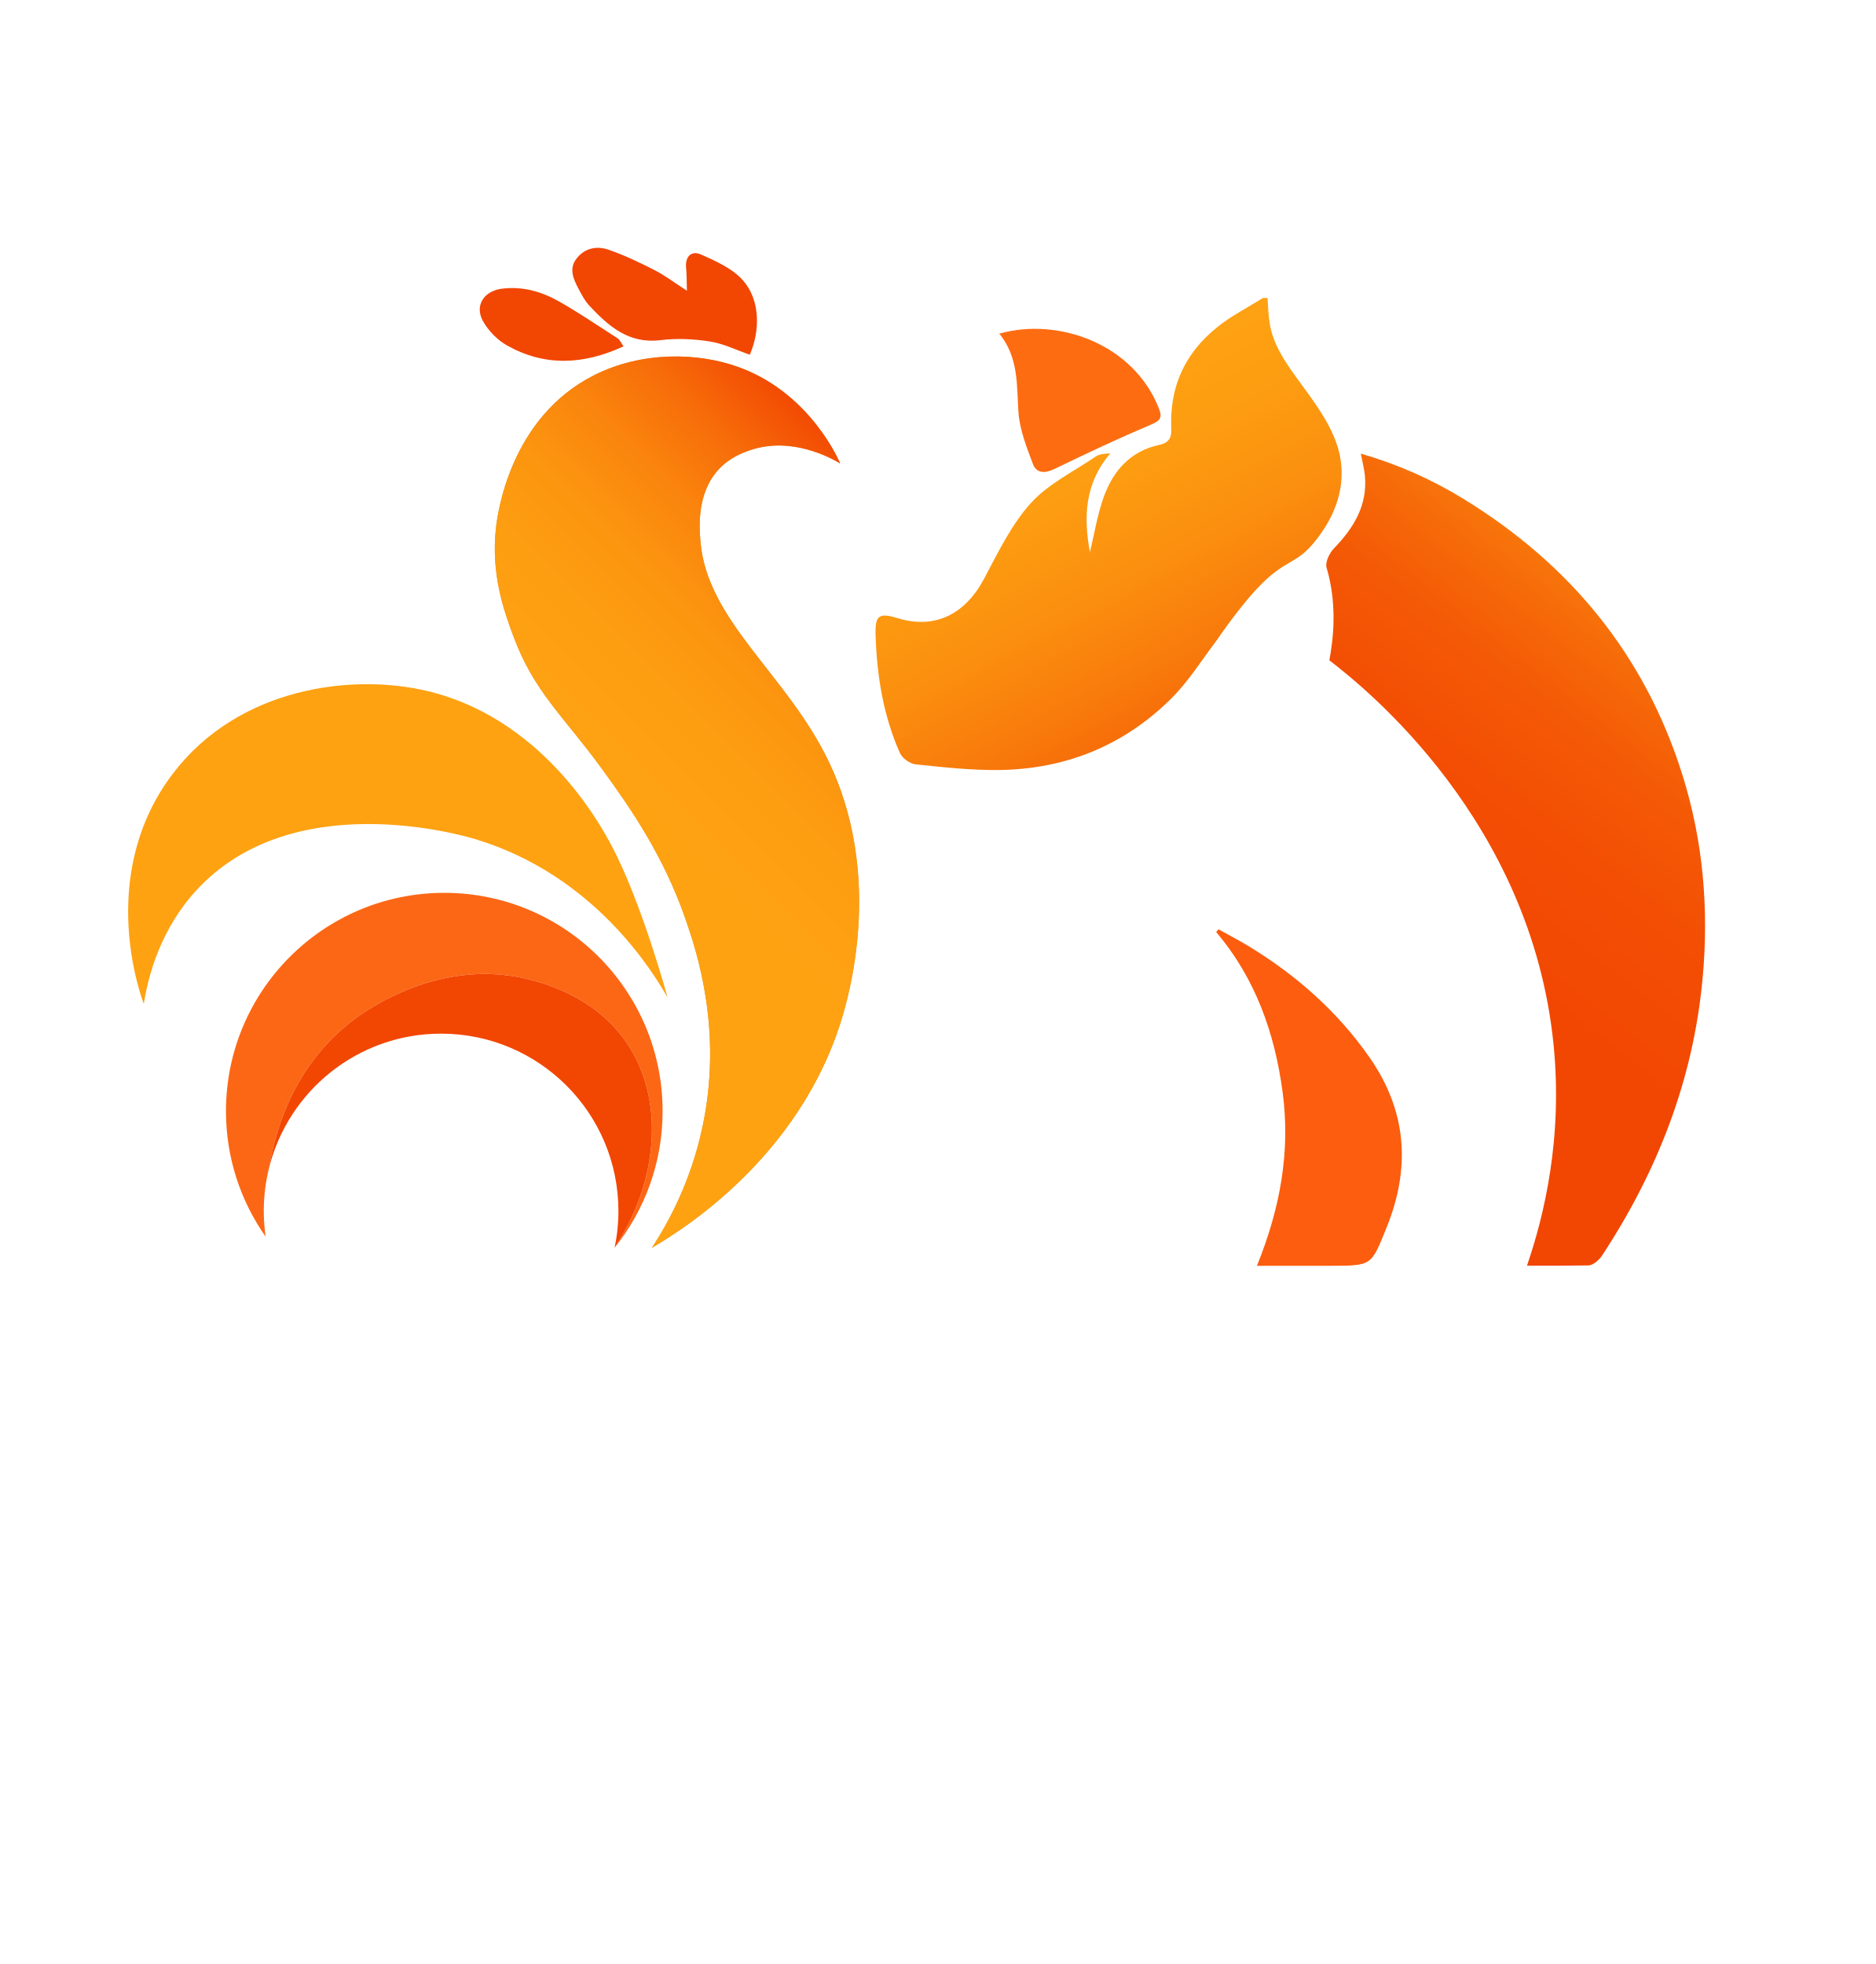
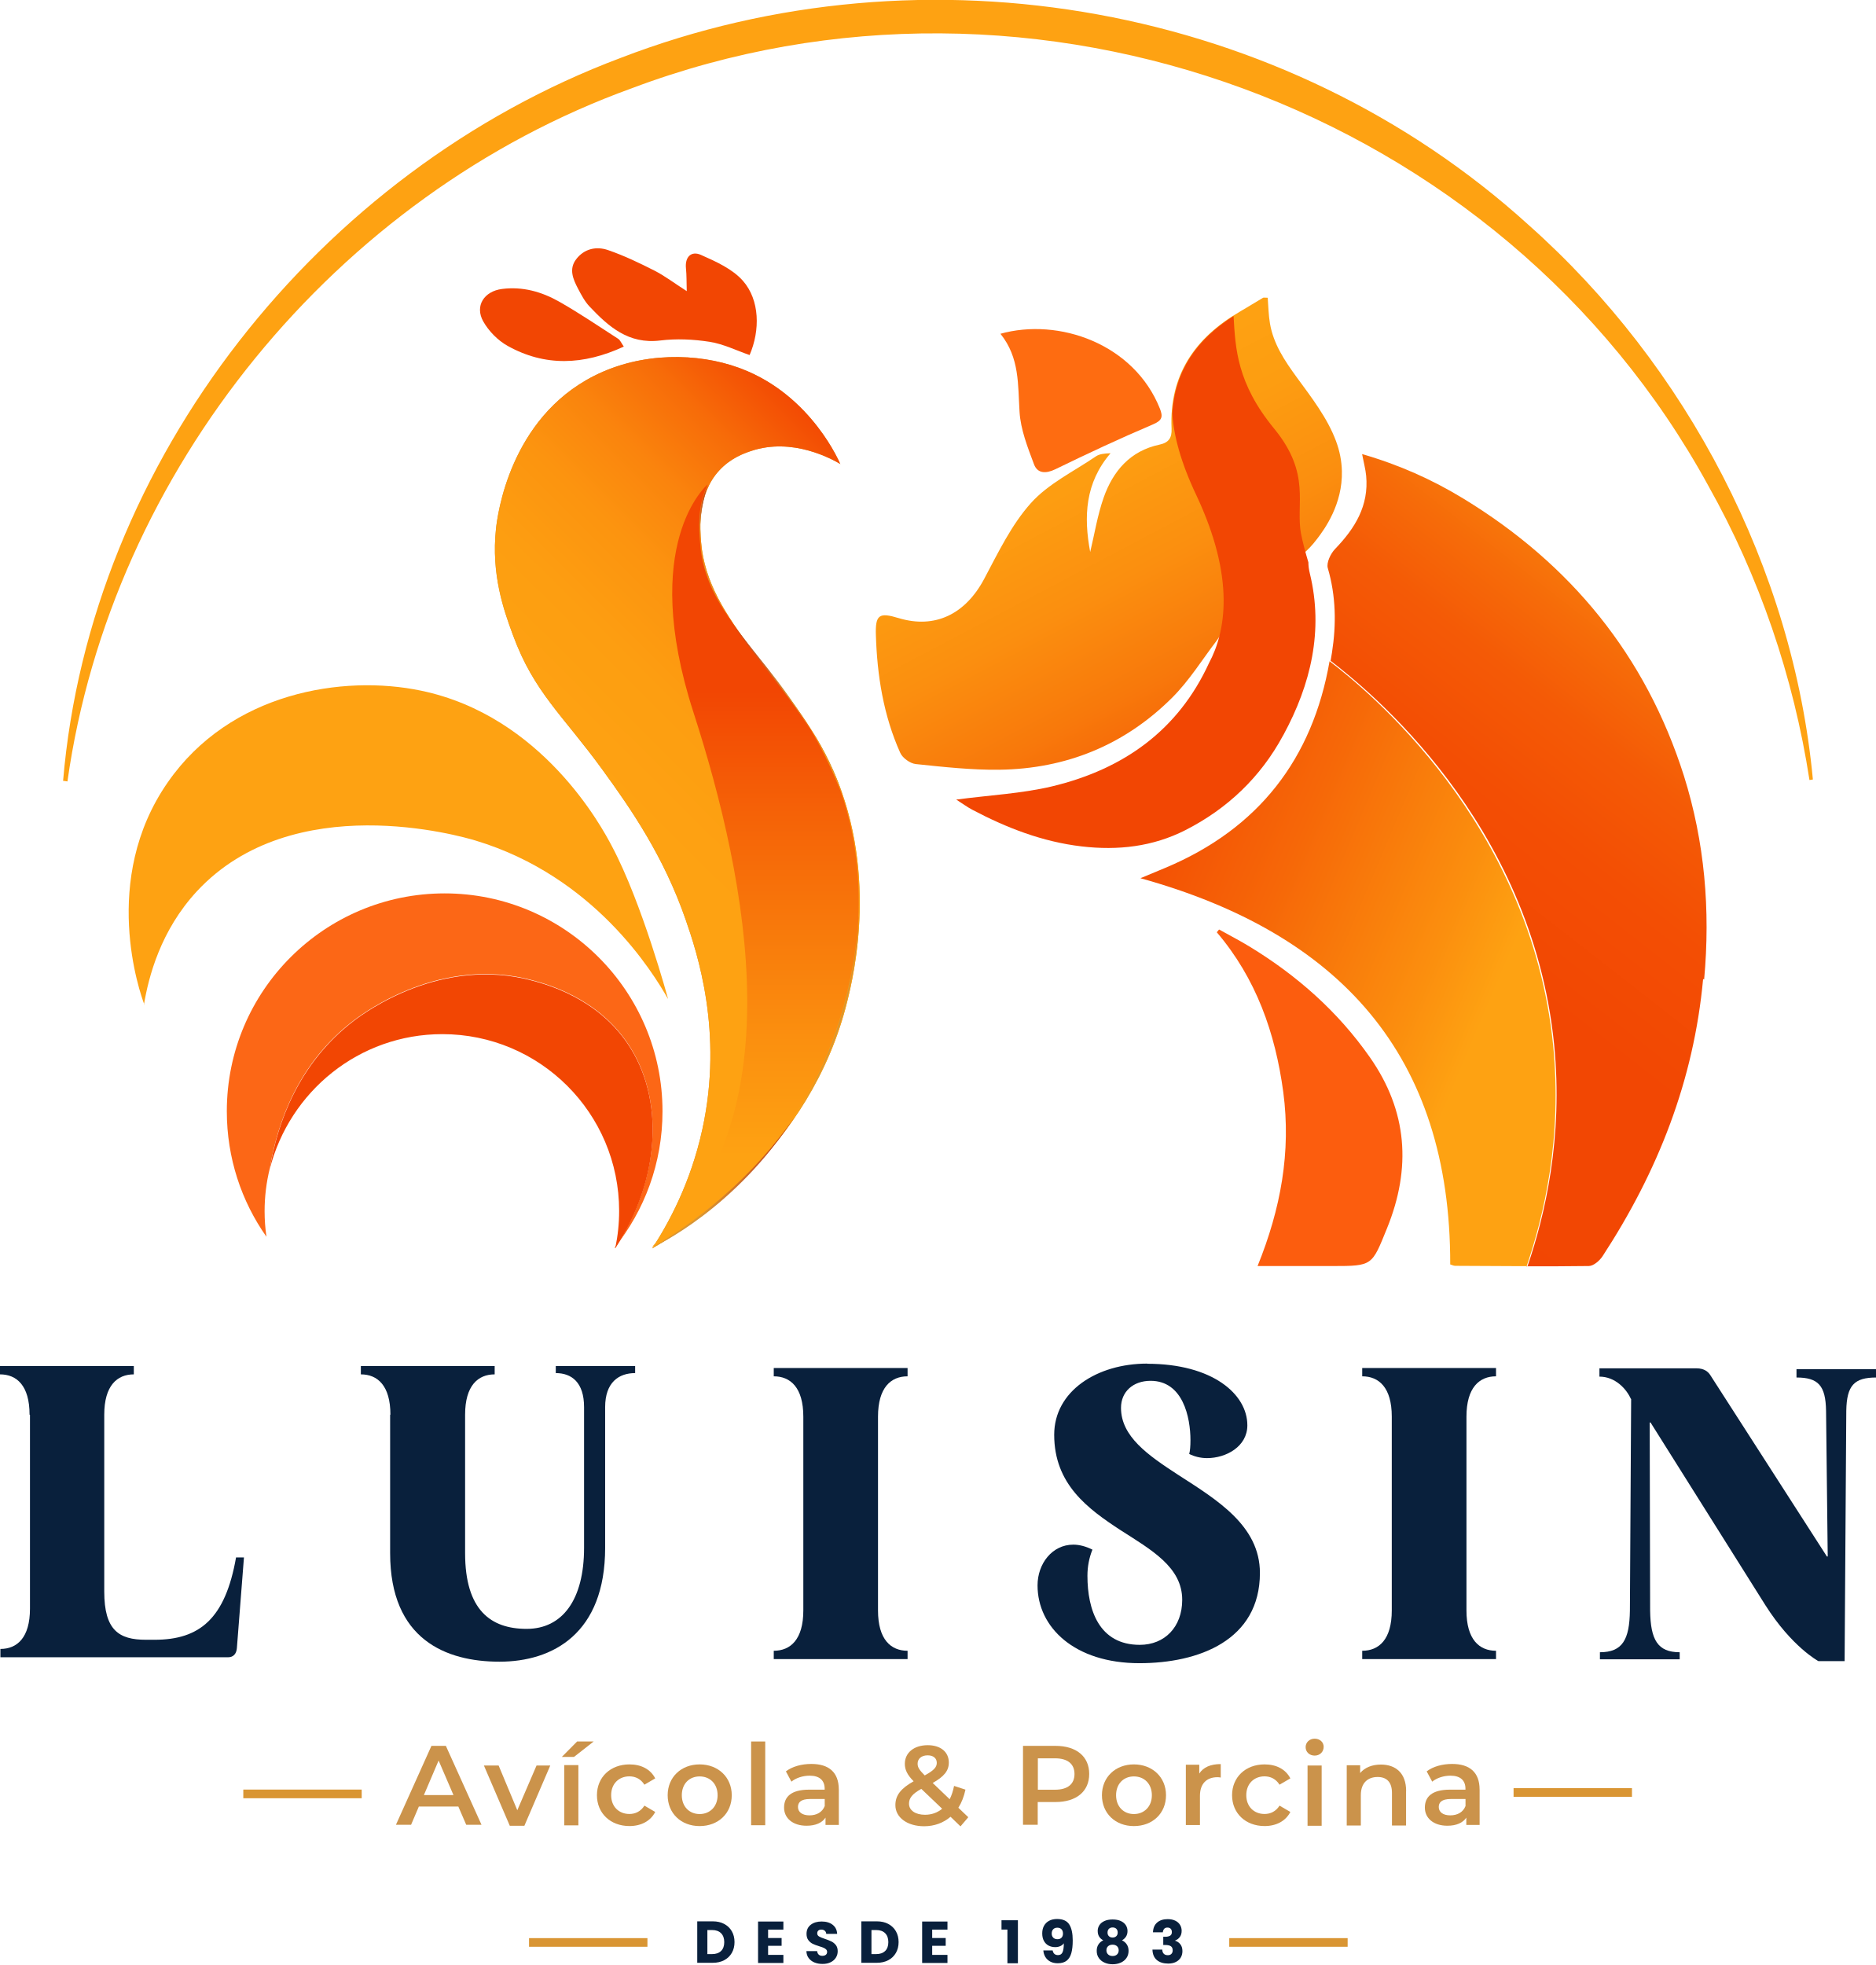
- <svg xmlns="http://www.w3.org/2000/svg" id="Capa_1" data-name="Capa 1" width="1326.29" height="1388.53" viewBox="0 0 1326.29 1388.53">
+ <svg xmlns="http://www.w3.org/2000/svg" xmlns:xlink="http://www.w3.org/1999/xlink" id="l" data-name="Capa 1" viewBox="0 0 1326 1389">
  <defs>
-     <style>
-       .cls-1 { fill: url(#Degradado_sin_nombre_28); }
-       .cls-2 { fill: url(#Degradado_sin_nombre_53); }
-       .cls-3 { fill: url(#Degradado_sin_nombre_45); }
-       .cls-4 { fill: url(#Degradado_sin_nombre_28-3); }
-       .cls-5 { fill: #f24603; }
-       .cls-6 { fill: url(#Degradado_sin_nombre_33); }
-       .cls-7 { fill: url(#Degradado_sin_nombre_28-2); }
-       .cls-8 { fill: url(#Degradado_sin_nombre_48); }
-       .cls-9 { fill: url(#Degradado_sin_nombre_26-2); }
-       .cls-10 { fill: url(#Degradado_sin_nombre_26-3); }
-       .cls-11 { fill: #fea212; }
-       .cls-12 { fill: #fc6716; }
-       .cls-13 { fill: #cb934b; }
-       .cls-14 { fill: #fc5d0e; }
-       .cls-15 { fill: #09203c; }
-       .cls-16 { fill: url(#Degradado_sin_nombre_40); }
-       .cls-17 { fill: url(#Degradado_sin_nombre_26); }
-       .cls-18 { fill: #d99533; }
-       .cls-19 { fill: #fe6c11; }
-     </style>
-     <linearGradient id="Degradado_sin_nombre_53" x1="1213.56" y1="390.89" x2="842.48" y2="867.22" gradientUnits="userSpaceOnUse">
-       <stop offset="0" stop-color="#fea212" />
-       <stop offset=".01" stop-color="#fd9b11" />
-       <stop offset=".08" stop-color="#f9810c" />
-       <stop offset=".17" stop-color="#f66b09" />
-       <stop offset=".26" stop-color="#f45a06" />
-       <stop offset=".38" stop-color="#f34e04" />
-       <stop offset=".54" stop-color="#f24703" />
-       <stop offset="1" stop-color="#f24603" />
+     <style>.cls-1 {fill:url(#a)}.cls-2 {fill:url(#c)}.cls-3 {fill:url(#e)}.cls-4 {fill:url(#h)}.cls-5 {fill:#f24603}.cls-6 {fill:url(#g)}.cls-7 {fill:url(#i)}.cls-8 {fill:url(#d)}.cls-9 {fill:url(#k)}.cls-10 {fill:url(#j)}.cls-11 {fill:#fea212}.cls-12 {fill:#fc6716}.cls-13 {fill:#cb934b}.cls-14 {fill:#fc5d0e}.cls-15 {fill:#09203c}.cls-16 {fill:url(#f)}.cls-17 {fill:url(#b)}.cls-18 {fill:#d99533}.cls-19 {fill:#fe6c11}</style>
+     <linearGradient id="c" x1="1214" x2="842" y1="391" y2="867" gradientUnits="userSpaceOnUse">
+       <stop stop-color="#fea212" offset="0" />
+       <stop stop-color="#fd9b11" offset=".01" />
+       <stop stop-color="#f9810c" offset=".08" />
+       <stop stop-color="#f66b09" offset=".17" />
+       <stop stop-color="#f45a06" offset=".26" />
+       <stop stop-color="#f34e04" offset=".38" />
+       <stop stop-color="#f24703" offset=".54" />
+       <stop stop-color="#f24603" offset="1" />
    </linearGradient>
-     <linearGradient id="Degradado_sin_nombre_45" x1="722.78" y1="289.31" x2="876.56" y2="580.79" gradientUnits="userSpaceOnUse">
-       <stop offset=".01" stop-color="#fea212" />
-       <stop offset=".2" stop-color="#fd9d11" />
-       <stop offset=".42" stop-color="#fb8f0f" />
-       <stop offset=".64" stop-color="#f8790b" />
-       <stop offset=".87" stop-color="#f45a06" />
-       <stop offset="1" stop-color="#f24603" />
+     <linearGradient id="e" x1="723" x2="877" y1="289" y2="581" gradientUnits="userSpaceOnUse">
+       <stop stop-color="#fea212" offset=".01" />
+       <stop stop-color="#fd9d11" offset=".2" />
+       <stop stop-color="#fb8f0f" offset=".42" />
+       <stop stop-color="#f8790b" offset=".64" />
+       <stop stop-color="#f45a06" offset=".87" />
+       <stop stop-color="#f24603" offset="1" />
    </linearGradient>
-     <linearGradient id="Degradado_sin_nombre_40" x1="443.02" y1="574.61" x2="652.4" y2="365.22" gradientUnits="userSpaceOnUse">
-       <stop offset=".01" stop-color="#fea212" />
-       <stop offset=".26" stop-color="#fd9e11" />
-       <stop offset=".46" stop-color="#fc940f" />
-       <stop offset=".63" stop-color="#fa840d" />
-       <stop offset=".8" stop-color="#f76c09" />
-       <stop offset=".96" stop-color="#f34e04" />
-       <stop offset="1" stop-color="#f24603" />
+     <linearGradient id="f" x1="443" x2="652" y1="575" y2="365" gradientUnits="userSpaceOnUse">
+       <stop stop-color="#fea212" offset=".01" />
+       <stop stop-color="#fd9e11" offset=".26" />
+       <stop stop-color="#fc940f" offset=".46" />
+       <stop stop-color="#fa840d" offset=".63" />
+       <stop stop-color="#f76c09" offset=".8" />
+       <stop stop-color="#f34e04" offset=".96" />
+       <stop stop-color="#f24603" offset="1" />
    </linearGradient>
-     <linearGradient id="Degradado_sin_nombre_28" x1="504.06" y1="411.39" x2="514.11" y2="401.34" gradientUnits="userSpaceOnUse">
-       <stop offset=".01" stop-color="#d99533" />
-       <stop offset=".48" stop-color="#d89332" />
-       <stop offset=".65" stop-color="#d68c31" />
-       <stop offset=".77" stop-color="#d2802e" />
-       <stop offset=".86" stop-color="#cc6f2a" />
-       <stop offset=".94" stop-color="#c55925" />
-       <stop offset="1" stop-color="#bf4621" />
+     <linearGradient id="a" x1="504" x2="514" y1="411" y2="401" gradientUnits="userSpaceOnUse">
+       <stop stop-color="#d99533" offset=".01" />
+       <stop stop-color="#d89332" offset=".48" />
+       <stop stop-color="#d68c31" offset=".65" />
+       <stop stop-color="#d2802e" offset=".77" />
+       <stop stop-color="#cc6f2a" offset=".86" />
+       <stop stop-color="#c55925" offset=".94" />
+       <stop stop-color="#bf4621" offset="1" />
    </linearGradient>
-     <linearGradient id="Degradado_sin_nombre_33" x1="534.2" y1="882.1" x2="534.2" y2="342.72" gradientUnits="userSpaceOnUse">
-       <stop offset=".12" stop-color="#fea212" />
-       <stop offset=".27" stop-color="#fb900f" />
-       <stop offset=".57" stop-color="#f56207" />
-       <stop offset=".73" stop-color="#f24603" />
+     <linearGradient id="i" x1="583" x2="590" y1="539" y2="533" xlink:href="#a" />
+     <linearGradient id="h" x1="577" x2="632" y1="727" y2="671" xlink:href="#a" />
+     <linearGradient id="g" x1="534" x2="534" y1="882" y2="343" gradientUnits="userSpaceOnUse">
+       <stop stop-color="#fea212" offset=".12" />
+       <stop stop-color="#fb900f" offset=".27" />
+       <stop stop-color="#f56207" offset=".57" />
+       <stop stop-color="#f24603" offset=".73" />
    </linearGradient>
-     <linearGradient id="Degradado_sin_nombre_26" x1="497.68" y1="376.82" x2="497.68" y2="345.66" gradientUnits="userSpaceOnUse">
-       <stop offset=".13" stop-color="#d99533" />
-       <stop offset=".21" stop-color="#d58b30" />
-       <stop offset=".55" stop-color="#c96528" />
-       <stop offset=".83" stop-color="#c14e22" />
-       <stop offset="1" stop-color="#bf4621" />
+     <linearGradient id="b" x1="498" x2="498" y1="377" y2="346" gradientUnits="userSpaceOnUse">
+       <stop stop-color="#d99533" offset=".13" />
+       <stop stop-color="#d58b30" offset=".21" />
+       <stop stop-color="#c96528" offset=".55" />
+       <stop stop-color="#c14e22" offset=".83" />
+       <stop stop-color="#bf4621" offset="1" />
    </linearGradient>
-     <linearGradient id="Degradado_sin_nombre_48" x1="1052.63" y1="710.24" x2="756.39" y2="583.79" gradientUnits="userSpaceOnUse">
-       <stop offset="0" stop-color="#fea212" />
-       <stop offset=".16" stop-color="#fb8e0e" />
-       <stop offset=".53" stop-color="#f66708" />
-       <stop offset=".82" stop-color="#f34f04" />
-       <stop offset="1" stop-color="#f24603" />
+     <linearGradient id="k" x1="511" x2="511" y1="868" y2="796" xlink:href="#b" />
+     <linearGradient id="j" x1="545" x2="545" y1="504" y2="443" xlink:href="#b" />
+     <linearGradient id="d" x1="1053" x2="756" y1="710" y2="584" gradientUnits="userSpaceOnUse">
+       <stop stop-color="#fea212" offset="0" />
+       <stop stop-color="#fb8e0e" offset=".16" />
+       <stop stop-color="#f66708" offset=".53" />
+       <stop stop-color="#f34f04" offset=".82" />
+       <stop stop-color="#f24603" offset="1" />
    </linearGradient>
  </defs>
-   <g>
-     <path class="cls-2" d="m1203.73,691.74c-6.61,71.72-31.89,136.33-71.13,196-2.08,3.16-6.37,6.86-9.65,6.91-14.48.2-28.93.22-43.4.2,12.25-35.66,25.45-90.7,18.76-156.79-15.97-157.59-132.29-251.16-158.45-271.2.34-1.94.69-3.87.98-5.83,3.11-20.04,2.84-39.9-2.96-59.72-1.1-3.75,1.96-10.24,5.12-13.5,14.08-14.57,24-30.59,21.95-51.78-.44-4.56-1.67-9.04-2.87-15.33,26.06,7.54,49.48,17.95,71.52,31.35,75.86,46.2,129.16,110.66,155.86,195.78,14.7,46.78,18.79,94.82,14.28,143.9Z" />
-     <path class="cls-3" d="m859.78,453.34c-9.83,12.76-19.2,28.07-31.56,40.36-33.48,33.32-74.77,50.13-121.97,50.69-19.65.23-39.37-1.96-58.96-4.01-4-.42-9.39-4.3-11.03-7.97-11.75-26.34-16.27-54.41-17.22-83.01-.49-14.73,2.31-16.39,16.09-12.23,25.72,7.76,47.16-2.74,60.53-27.85,9.84-18.48,19.16-38.07,32.92-53.39,12.34-13.75,30.34-22.45,46.02-33.12,2.52-1.72,5.95-2.1,10.4-2.24-18.04,20.94-19.07,44.81-14.42,69.85,3.08-12.79,5.14-25.93,9.47-38.29,6.63-18.93,18.84-33.17,39.59-37.61,6.52-1.4,8.75-4.83,8.46-11.26-1.71-37.92,16.57-64.27,48.32-82.72,5.48-3.19,10.86-6.56,16.33-9.77.49-.29,1.3-.04,3.37-.04.48,5.91.54,12.08,1.57,18.09,2.48,14.59,10.37,26.39,18.96,38.21,10.35,14.25,21.69,28.75,27.72,44.95,2.64,7.09,3.98,14.13,4.16,21.07.62,23.56-12.31,41.16-17.4,47.86-14.93,19.68-21.72,12.74-43.37,36.27-13.75,14.94-27.97,36.17-27.98,36.16h0Z" />
-     <path class="cls-14" d="m888.63,894.92c16.42-40.47,23.82-80.71,18.18-122.81-5.61-41.83-19.2-80.37-46.98-113.15.53-.66,1.07-1.32,1.6-1.97,7.21,4.02,14.55,7.81,21.59,12.1,33.52,20.43,62.43,45.92,85.04,78.22,26.63,38.04,29.47,78.24,12.09,120.95-10.69,26.29-9.97,26.6-38.46,26.64-17.3.03-34.61,0-53.06,0Z" />
-     <path class="cls-19" d="m706.55,235.87c41.58-11.69,94.79,7.12,112.8,52.91,2.22,5.65,1.64,8.33-4.94,11.12-23.3,9.89-46.25,20.65-69.03,31.7-6.82,3.31-12.66,2.98-15.12-3.56-4.5-11.98-9.44-24.46-10.25-36.99-1.23-19.07.18-38.2-13.46-55.17Z" />
-     <path class="cls-5" d="m530.11,250.79c-9.38-3.24-18.58-7.85-28.27-9.38-11.46-1.8-23.51-2.34-35-.93-22.35,2.75-36.47-9.81-49.97-24.14-3.37-3.58-5.79-8.2-8.1-12.62-3.46-6.62-6.59-13.75-1.31-20.72,5.74-7.58,14.36-9.35,22.65-6.49,11.26,3.88,22.14,9.08,32.77,14.52,7.35,3.76,14.01,8.87,22.75,14.52-.2-6.6-.06-11.32-.55-15.98-.87-8.24,3.76-12.64,10.49-9.66,10.67,4.73,22.44,9.99,29.83,18.45,11.93,13.65,12.25,34.92,4.7,52.44Z" />
-     <path class="cls-5" d="m440.83,244.87c-28.63,13.21-55.78,14.21-82.2-.54-6.88-3.84-13.33-10.42-17.17-17.31-6.13-11.01.7-21.29,13.29-22.9,14.62-1.88,28.12,1.99,40.5,9.02,14.22,8.07,27.8,17.29,41.56,26.17,1.45.94,2.19,2.97,4.02,5.56Z" />
-     <path class="cls-12" d="m434.52,882.15c31.72-48.4,35.25-105.89,8.38-145.1-21.85-31.89-56.73-41.3-67.02-44.09-64.35-17.37-118.16,22.19-126.1,28.22-39.36,29.93-54.28,72.31-59.67,104.96-.02.02-.02.07-.02.12-2.35,9.58-3.6,19.57-3.6,29.88,0,6.05.42,12,1.27,17.83,0,.12.02.22.02.29-17.66-25.11-28.02-55.67-28.02-88.69,0-85.24,69.12-154.34,154.36-154.34s154.34,69.1,154.34,154.34c0,36.55-12.71,70.13-33.95,96.58Z" />
-     <path class="cls-5" d="m434.52,882.15c1.76-8.4,2.69-17.1,2.69-26.01,0-69.24-56.12-125.36-125.36-125.36-58.91,0-108.31,40.61-121.74,95.36,5.39-32.65,20.31-75.03,59.67-104.96,7.94-6.03,61.75-45.58,126.1-28.22,10.29,2.79,45.17,12.2,67.02,44.09,26.87,39.21,23.34,96.7-8.38,145.1Z" />
-     <path class="cls-11" d="m101.65,709.71c-2.94-7.86-31.45-88.05,16.64-157.37,44.17-63.67,123.9-76.29,179.11-64.84,85.67,17.76,127.67,96.62,134.91,110.22,21.39,40.17,39.68,107.58,39.68,107.58h0c-10.76-18.98-52.19-86.67-135.79-111.99-10.71-3.24-129.39-37.27-197,35.74-25.75,27.81-34.32,60.58-37.55,80.65Z" />
-     <path class="cls-18" d="m593.98,327.61s-19.86-48.37-69.95-67.37c-.46-.18-1.12-.42-1.95-.72-28.71-10.38-68.16-11.34-102.1,5.78-59.76,30.15-68.35,98.8-69.37,108.17-3.51,32.36,5.48,57.7,11.96,75.33,14.93,40.61,35.26,56.61,63.28,95.15,20.23,27.81,43.27,61.15,58.79,105.81,8.05,23.16,26.76,79.3,11.76,148.14-8.31,38.13-24.04,66.74-35.49,84.26,23.7-13.85,111.67-69.05,137.77-174.79,4.07-16.49,23.28-94.29-12.93-169.3-29.66-61.43-85.87-99.01-90.53-155.19-.79-9.48-2.81-33.88,12.68-50.82,8.01-8.77,17.61-12.15,22.41-13.78,29.38-9.97,57.24,5.54,63.67,9.34Z" />
-     <path class="cls-16" d="m593.98,327.61s-19.86-48.37-69.95-67.37c-.46-.18-1.12-.42-1.95-.72-28.71-10.38-68.16-11.34-102.1,5.78-59.76,30.15-68.35,98.8-69.37,108.17-3.51,32.36,5.48,57.7,11.96,75.33,14.93,40.61,35.26,56.61,63.28,95.15,20.23,27.81,43.27,61.15,58.79,105.81,8.05,23.16,26.76,79.3,11.76,148.14-8.31,38.13-24.04,66.74-35.49,84.26,23.7-13.85,111.67-69.05,137.77-174.79,4.07-16.49,23.28-94.29-12.93-169.3-29.66-61.43-85.87-99.01-90.53-155.19-.79-9.48-2.81-33.88,12.68-50.82,8.01-8.7,17.61-12.15,22.41-13.78,29.38-9.97,57.24,5.54,63.67,9.34Z" />
-   </g>
+   <path class="cls-2" d="m1204 692c-6.61 71.7-31.9 136-71.1 196-2.08 3.16-6.37 6.86-9.65 6.91-14.5 0.2-28.9 0.22-43.4 0.2 12.2-35.7 25.4-90.7 18.8-157-16-158-132-251-158-271 0.34-1.94 0.69-3.87 0.98-5.83 3.11-20 2.84-39.9-2.96-59.7-1.1-3.75 1.96-10.2 5.12-13.5 14.1-14.6 24-30.6 22-51.8-0.44-4.56-1.67-9.04-2.87-15.3 26.1 7.54 49.5 18 71.5 31.4 75.9 46.2 129 111 156 196 14.7 46.8 18.8 94.8 14.3 144z" />
+   <path class="cls-3" d="m860 453c-9.83 12.8-19.2 28.1-31.6 40.4-33.5 33.3-74.8 50.1-122 50.7-19.6 0.23-39.4-1.96-59-4.01-4-0.42-9.39-4.3-11-7.97-11.8-26.3-16.3-54.4-17.2-83-0.49-14.7 2.31-16.4 16.1-12.2 25.7 7.76 47.2-2.74 60.5-27.8 9.84-18.5 19.2-38.1 32.9-53.4 12.3-13.8 30.3-22.4 46-33.1 2.52-1.72 5.95-2.1 10.4-2.24-18 20.9-19.1 44.8-14.4 69.8 3.08-12.8 5.14-25.9 9.47-38.3 6.63-18.9 18.8-33.2 39.6-37.6 6.52-1.4 8.75-4.83 8.46-11.3-1.71-37.9 16.6-64.3 48.3-82.7 5.48-3.19 10.9-6.56 16.3-9.77 0.49-0.29 1.3-0.04 3.37-0.04 0.48 5.91 0.54 12.1 1.57 18.1 2.48 14.6 10.4 26.4 19 38.2 10.4 14.2 21.7 28.8 27.7 45 2.64 7.09 3.98 14.1 4.16 21.1 0.62 23.6-12.3 41.2-17.4 47.9-14.9 19.7-21.7 12.7-43.4 36.3-13.8 14.9-28 36.2-28 36.2z" />
+   <path class="cls-14" d="m889 895c16.4-40.5 23.8-80.7 18.2-123-5.61-41.8-19.2-80.4-47-113 0.53-0.66 1.07-1.32 1.6-1.97 7.21 4.02 14.6 7.81 21.6 12.1 33.5 20.4 62.4 45.9 85 78.2 26.6 38 29.5 78.2 12.1 121-10.7 26.3-9.97 26.6-38.5 26.6-17.3 0.03-34.6 0-53.1 0z" />
+   <path class="cls-19" d="m707 236c41.6-11.7 94.8 7.12 113 52.9 2.22 5.65 1.64 8.33-4.94 11.1-23.3 9.89-46.2 20.6-69 31.7-6.82 3.31-12.7 2.98-15.1-3.56-4.5-12-9.44-24.5-10.2-37-1.23-19.1 0.18-38.2-13.5-55.2z" />
+   <path class="cls-5" d="m530 251c-9.38-3.24-18.6-7.85-28.3-9.38-11.5-1.8-23.5-2.34-35-0.93-22.4 2.75-36.5-9.81-50-24.1-3.37-3.58-5.79-8.2-8.1-12.6-3.46-6.62-6.59-13.8-1.31-20.7 5.74-7.58 14.4-9.35 22.6-6.49 11.3 3.88 22.1 9.08 32.8 14.5 7.35 3.76 14 8.87 22.8 14.5-0.2-6.6-0.06-11.3-0.55-16-0.87-8.24 3.76-12.6 10.5-9.66 10.7 4.73 22.4 9.99 29.8 18.4 11.9 13.6 12.2 34.9 4.7 52.4z" />
+   <path class="cls-5" d="m441 245c-28.6 13.2-55.8 14.2-82.2-0.54-6.88-3.84-13.3-10.4-17.2-17.3-6.13-11 0.7-21.3 13.3-22.9 14.6-1.88 28.1 1.99 40.5 9.02 14.2 8.07 27.8 17.3 41.6 26.2 1.45 0.94 2.19 2.97 4.02 5.56z" />
+   <path class="cls-12" d="m435 882c31.7-48.4 35.2-106 8.38-145-21.8-31.9-56.7-41.3-67-44.1-64.4-17.4-118 22.2-126 28.2-39.4 29.9-54.3 72.3-59.7 105-0.02 0.02-0.02 0.07-0.02 0.12-2.35 9.58-3.6 19.6-3.6 29.9 0 6.05 0.42 12 1.27 17.8 0 0.12 0.02 0.22 0.02 0.29-17.7-25.1-28-55.7-28-88.7 0-85.2 69.1-154 154-154s154 69.1 154 154c0 36.6-12.7 70.1-34 96.6z" />
+   <path class="cls-5" d="m435 882c1.76-8.4 2.69-17.1 2.69-26 0-69.2-56.1-125-125-125-58.9 0-108 40.6-122 95.4 5.39-32.6 20.3-75 59.7-105 7.94-6.03 61.8-45.6 126-28.2 10.3 2.79 45.2 12.2 67 44.1 26.9 39.2 23.3 96.7-8.38 145z" />
+   <path class="cls-11" d="m102 710c-2.94-7.86-31.4-88 16.6-157 44.2-63.7 124-76.3 179-64.8 85.7 17.8 128 96.6 135 110 21.4 40.2 39.7 108 39.7 108-10.8-19-52.2-86.7-136-112-10.7-3.24-129-37.3-197 35.7-25.8 27.8-34.3 60.6-37.6 80.6z" />
+   <path class="cls-18" d="m594 328s-19.9-48.4-70-67.4c-0.46-0.18-1.12-0.42-1.95-0.72-28.7-10.4-68.2-11.3-102 5.78-59.8 30.2-68.4 98.8-69.4 108-3.51 32.4 5.48 57.7 12 75.3 14.9 40.6 35.3 56.6 63.3 95.2 20.2 27.8 43.3 61.2 58.8 106 8.05 23.2 26.8 79.3 11.8 148-8.31 38.1-24 66.7-35.5 84.3 23.7-13.8 112-69 138-175 4.07-16.5 23.3-94.3-12.9-169-29.7-61.4-85.9-99-90.5-155-0.79-9.48-2.81-33.9 12.7-50.8 8.01-8.77 17.6-12.2 22.4-13.8 29.4-9.97 57.2 5.54 63.7 9.34z" />
+   <path class="cls-16" d="m594 328s-19.9-48.4-70-67.4c-0.46-0.18-1.12-0.42-1.95-0.72-28.7-10.4-68.2-11.3-102 5.78-59.8 30.2-68.4 98.8-69.4 108-3.51 32.4 5.48 57.7 12 75.3 14.9 40.6 35.3 56.6 63.3 95.2 20.2 27.8 43.3 61.2 58.8 106 8.05 23.2 26.8 79.3 11.8 148-8.31 38.1-24 66.7-35.5 84.3 23.7-13.8 112-69 138-175 4.07-16.5 23.3-94.3-12.9-169-29.7-61.4-85.9-99-90.5-155-0.79-9.48-2.81-33.9 12.7-50.8 8.01-8.77 17.6-12.2 22.4-13.8 29.4-9.97 57.2 5.54 63.7 9.34z" />
+   <path class="cls-1" d="m495 383c1.64 19.7 9.63 37.2 20.6 54.2-11.3-16.3-19.2-32.8-20.6-54.2z" />
+   <path class="cls-7" d="m586 538c3.67 7.59 6.76 15.2 9.38 22.8-7.18-18.5-14.9-33.4-21.6-44.8 4.38 7.01 8.5 14.3 12.2 22z" />
+   <path class="cls-4" d="m607 649c-1.15 28.9-6.54 50.8-8.47 58.6-7.84 31.7-21.3 59-36.8 81.8 22.5-34.9 41-81 45.3-140z" />
+   <path class="cls-6" d="m607 648c0 0.15-0.02 0.29-0.02 0.47-4.31 59.4-22.8 106-45.3 140-36.2 53.2-84.2 83.2-101 92.9 102-85.5 68.3-258 29.5-378-38.4-119 9.09-160 10.1-161-7.5 15.3-6.07 32.5-5.44 40.2 1.32 21.3 9.23 37.8 20.6 54.2 0.07 0.1 0.15 0.22 0.25 0.34 16.3 25.1 39 49.2 57.2 78.2 0.1 0.17 0.2 0.32 0.29 0.49 6.69 11.4 14.4 26.3 21.6 44.8 0.02 0.1 0.05 0.15 0.07 0.2 10.7 31.3 13 61.9 12 87.2z" />
+   <path class="cls-17" d="m495 383c-0.64-7.62-2.06-24.9 5.44-40.2l0.02-0.02c-3.01 9.06-6.52 23.2-5.46 40.2z" />
+   <path class="cls-9" d="m562 789c-42.1 65.4-98.1 91.6-101 92.9 16.7-9.75 64.6-39.7 101-92.9z" />
+   <path class="cls-10" d="m573 516c-18.2-29-40.9-53.2-57.2-78.2 15.5 22.3 37.3 44.4 57.2 78.2z" />
+   <path class="cls-8" d="m1080 895h-7.23c-14.6-0.05-29.3-0.15-44-0.22-1.25 0-2.47-0.69-3.55-1 0.25-148-78.4-234-219-273 8.16-3.38 12.9-5.36 17.7-7.37 66-27.7 104-77.2 116-146 26.2 20 142 114 158 271 6.69 66.1-6.52 121-18.8 157z" />
+   <path class="cls-5" d="m907 520c-15.8 29.3-39.3 51.7-69 66.8-23 11.7-47.7 14.5-73.3 11.5-27.7-3.23-53.1-13.1-77.5-26-3.45-1.84-6.61-4.16-11.2-7.1 24.1-3.18 46.4-4.26 67.7-9.33 50.9-12.2 89.3-39.9 111-87.2 11.8-22 18.8-59.8-9.14-119-10.8-22.8-15.8-41.7-16.8-57.2v-0.07c1.74-30.4 17.5-52.7 43.3-69 1.3 22.7 2.25 47.4 28.7 79.6 26.4 32.2 15 53.4 19 74.3 1.1 5.78 3.01 12.9 5.19 20.2 0 2.38 0.32 4.95 1.03 7.86 9.82 40.3 0.66 78.5-18.6 114z" />
+   <path class="cls-11" d="m44.6 552c19.1-227 181-431 394-511 216-83.3 470-38.1 642 118 112 99.5 187 243 201 392 0 0-2.42 0.37-2.42 0.37-11.2-72.8-35.5-144-71.5-208-146-267-477-388-761-281-209 75.5-368 270-399 490 0 0-2.42-0.37-2.42-0.37z" />
+   <path class="cls-15" d="m20.9 1e3c0-20.6-9.11-28.5-20.9-28.5v-5.88h94.6v5.88c-11.8 0-20.9 7.94-20.9 28.5v125c0 27.3 10.3 34.1 29.4 34.1h6.17c32 0 50-15 57.6-58.2h5.59l-5 64.1c-0.29 3.82-2.35 6.47-6.17 6.47h-161v-5.88c11.8 0 20.9-7.94 20.9-28.5v-137z" />
+   <path class="cls-15" d="m276 1e3c0-20.6-9.11-28.5-20.9-28.5v-5.88h94.6v5.88c-11.8 0-20.9 7.94-20.9 28.5v97.9c0 40.3 18.2 53.5 43.5 53.5s40.6-20.6 40.6-57.3v-99.4c0-17.6-8.82-24.1-20-24.1v-5h56.1v5c-11.5 0-21.2 6.47-21.2 24.1v99.4c0 60.6-37 80.5-74.7 80.5s-77.3-15.6-77.3-76.7v-97.9z" />
+   <path class="cls-15" d="m547 967h94.6v5.88c-11.8 0-20.9 7.94-20.9 28.5v137c0 20.6 9.11 28.5 20.9 28.5v5.88h-94.6v-5.88c11.8 0 20.9-7.94 20.9-28.5v-137c0-20.6-9.11-28.5-20.9-28.5v-5.88z" />
+   <path class="cls-15" d="m811 964c46.2 0 70.8 21.5 70.8 43.5 0 15-15 23.2-28.5 23.2-4.71 0-9.11-1.18-12.6-2.94 0.59-2.06 0.88-5.58 0.88-9.7 0-16.2-5.29-42-28.2-42-12.3 0-20.9 7.64-20.9 19.1 0 20.3 19.1 33.5 40.3 47.3 27.3 17.6 57.9 35.9 57.9 69.4 0 47.6-43.2 63.8-85.2 63.8-45.8 0-72-25.3-72-55 0-15.3 10.3-28.8 25.3-28.8 4.11 0 8.82 1.18 13.5 3.53-2.35 5.88-3.53 12-3.53 18.5 0 24.1 8.23 48.8 37 48.8 17.6 0 30-12.6 30-31.8 0-23.2-21.8-35.3-43.8-49.4-22.9-15-46.7-32.3-46.7-67.3 0-30.9 30.3-50.3 65.8-50.3z" />
+   <path class="cls-15" d="m963 967h94.6v5.88c-11.8 0-20.9 7.94-20.9 28.5v137c0 20.6 9.11 28.5 20.9 28.5v5.88h-94.6v-5.88c11.8 0 20.9-7.94 20.9-28.5v-137c0-20.6-9.11-28.5-20.9-28.5v-5.88z" />
+   <path class="cls-15" d="m1153 989c-3.23-7.35-11.2-15.9-22.3-15.9v-5.88h68.5c5.88 0 8.52 2.65 10 5l82.3 128h0.59l-1.18-103c-0.29-17.9-5.59-23.5-20.9-23.5v-5.88h56.4v5.88c-15.6 0-20.9 5.59-21.2 23.5l-1.18 177h-18.5s-18.8-10-37.6-39.7l-81.1-129h-0.59l0.3 133c0.3 20.6 5.29 29.4 20.9 29.4v5h-56.4v-5c15.9 0 20.9-8.82 21.2-29.4l0.88-150z" />
+   <rect class="cls-18" x="172" y="1265" width="83.7" height="6.12" />
+   <rect class="cls-18" x="1070" y="1264" width="83.7" height="6.12" />
+   <path class="cls-15" d="m512 1360c2.31 1.22 4.09 2.94 5.36 5.15 1.26 2.21 1.9 4.76 1.9 7.65s-0.63 5.41-1.9 7.63-3.06 3.95-5.38 5.17-5.01 1.84-8.07 1.84h-11v-29.3h11c3.09 0 5.78 0.61 8.09 1.84zm-2.25 19.1c1.5-1.47 2.25-3.56 2.25-6.26s-0.75-4.8-2.25-6.3-3.6-2.25-6.3-2.25h-3.38v17h3.38c2.7 0 4.8-0.74 6.3-2.21z" />
+   <path class="cls-15" d="m543 1364v5.92h9.55v5.51h-9.55v6.42h10.8v5.72h-17.9v-29.3h17.9v5.72h-10.8z" />
+   <path class="cls-15" d="m575.76 1387.2c-1.7-.69-3.05-1.72-4.07-3.09-1.02-1.36-1.55-3-1.61-4.92h7.59c0.11 1.08 0.49 1.91 1.13 2.48s1.47 0.85 2.5 0.85 1.89-0.24 2.5-0.73 0.92-1.16 0.92-2.02c0-0.72-0.24-1.32-0.73-1.79s-1.08-0.86-1.79-1.17-1.72-0.65-3.02-1.04c-1.89-0.58-3.43-1.17-4.63-1.75-1.2-0.58-2.22-1.45-3.09-2.59-0.86-1.14-1.29-2.63-1.29-4.46 0-2.73 0.99-4.86 2.96-6.4s4.55-2.32 7.72-2.32 5.83 0.77 7.8 2.32 3.03 3.69 3.17 6.44h-7.72c-0.06-0.94-0.4-1.69-1.04-2.23s-1.46-0.81-2.46-0.81c-0.86 0-1.56 0.23-2.08 0.69s-0.79 1.12-0.79 1.98c0 0.95 0.45 1.68 1.33 2.21s2.28 1.1 4.17 1.71c1.89 0.64 3.43 1.25 4.61 1.84s2.2 1.43 3.07 2.54 1.29 2.54 1.29 4.3-0.42 3.18-1.27 4.55-2.08 2.45-3.69 3.25-3.52 1.21-5.72 1.21-4.06-0.35-5.76-1.04z" />
+   <path class="cls-15" d="m628 1360c2.31 1.22 4.09 2.94 5.36 5.15 1.26 2.21 1.9 4.76 1.9 7.65s-0.63 5.41-1.9 7.63-3.06 3.95-5.38 5.17-5.01 1.84-8.07 1.84h-11v-29.3h11c3.09 0 5.78 0.61 8.09 1.84zm-2.25 19.1c1.5-1.47 2.25-3.56 2.25-6.26s-0.75-4.8-2.25-6.3-3.6-2.25-6.3-2.25h-3.38v17h3.38c2.7 0 4.8-0.74 6.3-2.21z" />
+   <path class="cls-15" d="m659 1364v5.92h9.55v5.51h-9.55v6.42h10.8v5.72h-17.9v-29.3h17.9v5.72h-10.8z" />
+   <path class="cls-15" d="m708 1364v-6.63h11.6v30.4h-7.42v-23.8h-4.13z" />
+   <path class="cls-15" d="m748 1382c1.47 0 2.52-0.65 3.13-1.96s0.92-3.43 0.92-6.38c-0.61 0.86-1.45 1.53-2.5 2-1.06 0.47-2.24 0.71-3.54 0.71-1.78 0-3.37-0.37-4.76-1.11s-2.48-1.84-3.27-3.29-1.19-3.23-1.19-5.32 0.42-3.85 1.27-5.38 2.06-2.71 3.63-3.54 3.43-1.25 5.57-1.25c4.12 0 6.99 1.28 8.63 3.84s2.46 6.33 2.46 11.3c0 3.61-0.33 6.6-0.98 8.95s-1.75 4.14-3.29 5.36-3.65 1.84-6.32 1.84c-2.11 0-3.91-0.42-5.4-1.25s-2.63-1.93-3.42-3.29-1.24-2.86-1.36-4.51h6.59c0.42 2.2 1.7 3.29 3.84 3.29zm2.42-12.3c0.69-0.71 1.04-1.67 1.04-2.9 0-1.34-0.36-2.36-1.08-3.09s-1.7-1.08-2.92-1.08-2.19 0.37-2.9 1.11-1.06 1.74-1.06 3.02c0 1.2 0.35 2.16 1.06 2.9s1.73 1.11 3.07 1.11c1.17 0 2.1-0.35 2.8-1.06z" />
+   <path class="cls-15" d="m776 1365c0-1.5 0.39-2.87 1.17-4.11s1.96-2.22 3.55-2.96c1.58-0.74 3.53-1.11 5.84-1.11s4.25 0.37 5.82 1.11 2.75 1.73 3.53 2.96c0.78 1.24 1.17 2.61 1.17 4.11s-0.35 2.81-1.06 3.92-1.66 1.99-2.86 2.63c1.5 0.72 2.66 1.72 3.46 2.98 0.81 1.27 1.21 2.75 1.21 4.44 0 1.97-0.5 3.68-1.5 5.11s-2.36 2.52-4.07 3.27-3.61 1.13-5.69 1.13-3.98-0.38-5.69-1.13-3.07-1.84-4.07-3.27-1.5-3.13-1.5-5.11c0-1.72 0.4-3.22 1.21-4.48 0.8-1.27 1.95-2.25 3.42-2.94-2.62-1.39-3.92-3.57-3.92-6.55zm7.38 10.7c-0.81 0.71-1.21 1.69-1.21 2.94 0 1.17 0.4 2.13 1.19 2.88s1.86 1.13 3.19 1.13 2.38-0.38 3.15-1.13c0.76-0.75 1.15-1.71 1.15-2.88s-0.4-2.2-1.19-2.92-1.83-1.09-3.11-1.09-2.36 0.35-3.17 1.07zm5.78-12.3c-0.65-0.63-1.52-0.94-2.61-0.94s-1.95 0.32-2.61 0.96c-0.65 0.64-0.98 1.53-0.98 2.67s0.34 1.94 1 2.57c0.67 0.63 1.53 0.94 2.59 0.94s1.92-0.32 2.59-0.96 1-1.5 1-2.59c0-1.14-0.33-2.02-0.98-2.65z" />
+   <path class="cls-15" d="m818 1359c1.84-1.61 4.32-2.42 7.47-2.42 2.08 0 3.87 0.36 5.36 1.08s2.61 1.71 3.38 2.96c0.76 1.25 1.15 2.66 1.15 4.21 0 1.84-0.46 3.33-1.38 4.48s-1.99 1.94-3.21 2.36v0.17c1.59 0.53 2.84 1.41 3.75 2.63 0.92 1.22 1.38 2.8 1.38 4.71 0 1.72-0.4 3.25-1.19 4.57s-1.95 2.36-3.46 3.11-3.32 1.13-5.4 1.13c-3.34 0-6-0.82-7.99-2.46s-3.04-4.12-3.15-7.42h6.93c0.03 1.22 0.38 2.19 1.04 2.9s1.64 1.06 2.92 1.06c1.08 0 1.93-0.31 2.52-0.94 0.6-0.63 0.9-1.45 0.9-2.48 0-1.33-0.42-2.3-1.27-2.9s-2.21-0.9-4.07-0.9h-1.33v-5.8h1.33c1.42 0 2.57-0.24 3.44-0.73 0.88-0.49 1.31-1.36 1.31-2.61 0-1-0.28-1.78-0.83-2.34-0.56-0.56-1.32-0.83-2.29-0.83-1.06 0-1.84 0.32-2.36 0.96s-0.81 1.43-0.9 2.38h-6.97c0.11-2.98 1.08-5.27 2.92-6.88z" />
+   <rect class="cls-18" x="374" y="1370" width="83.7" height="6.12" />
+   <rect class="cls-18" x="869" y="1370" width="83.7" height="6.12" />
+   <path class="cls-13" d="m324 1277h-27.9l-5.5 12.9h-10.7l25.1-55.8h10.2l25.2 55.8h-10.8l-5.58-12.9zm-3.43-8.13-10.5-24.4-10.4 24.4h21z" />
+   <path class="cls-13" d="m389 1248-18.3 42.6h-10.3l-18.3-42.6h10.4l13.2 31.6 13.6-31.6h9.57z" />
+   <path class="cls-13" d="m408 1231h11.7l-13.9 10.9h-8.61l10.8-10.9zm-9.09 16.7h9.97v42.6h-9.97v-42.6z" />
+   <path class="cls-13" d="m422 1269c0-12.8 9.57-21.8 23-21.8 8.29 0 14.9 3.43 18.2 9.89l-7.65 4.46c-2.55-4.07-6.38-5.9-10.6-5.9-7.33 0-12.9 5.1-12.9 13.3s5.58 13.3 12.9 13.3c4.23 0 8.05-1.83 10.6-5.9l7.65 4.46c-3.27 6.38-9.89 9.97-18.2 9.97-13.5 0-23-9.09-23-21.8z" />
+   <path class="cls-13" d="m472 1269c0-12.8 9.57-21.8 22.6-21.8s22.7 9.01 22.7 21.8-9.49 21.8-22.7 21.8-22.6-9.09-22.6-21.8zm35.3 0c0-8.13-5.42-13.3-12.7-13.3s-12.6 5.18-12.6 13.3 5.42 13.3 12.6 13.3 12.7-5.18 12.7-13.3z" />
+   <path class="cls-13" d="m531 1231h9.97v59.2h-9.97v-59.2z" />
+   <path class="cls-13" d="m593 1265v25h-9.41v-5.18c-2.39 3.67-7.02 5.74-13.4 5.74-9.73 0-15.9-5.34-15.9-12.8s4.78-12.7 17.7-12.7h11v-0.64c0-5.82-3.51-9.25-10.6-9.25-4.78 0-9.73 1.59-12.9 4.23l-3.91-7.26c4.54-3.51 11.2-5.26 18-5.26 12.3 0 19.4 5.82 19.4 18.1zm-9.97 11.6v-4.94h-10.3c-6.78 0-8.61 2.55-8.61 5.66 0 3.59 3.03 5.9 8.13 5.9s9.09-2.23 10.8-6.62z" />
+   <path class="cls-13" d="m679 1291-7.02-6.78c-5.02 4.3-11.4 6.7-18.7 6.7-11.8 0-20.3-6.14-20.3-14.9 0-6.94 3.83-11.8 12.9-16.9-4.54-4.54-6.22-8.21-6.22-12.3 0-7.81 6.38-13.2 16.2-13.2 9.01 0 14.9 4.7 14.9 12.3 0 5.74-3.35 9.89-11.4 14.4l12 11.5c1.36-2.63 2.39-5.82 3.11-9.41l8.05 2.63c-1.04 4.86-2.71 9.17-5.02 12.8l7.02 6.7-5.5 6.46zm-12.9-12.4-14.8-14.1c-6.46 3.59-8.69 6.54-8.69 10.5 0 4.62 4.46 7.81 11.3 7.81 4.62 0 8.69-1.43 12.1-4.23zm-17.4-31.9c0 2.47 1.04 4.3 5.02 8.29 6.46-3.51 8.53-5.82 8.53-8.85 0-3.19-2.31-5.34-6.46-5.34-4.46 0-7.1 2.47-7.1 5.9z" />
+   <path class="cls-13" d="m770 1254c0 12.3-9.09 19.8-23.8 19.8h-12.6v16.1h-10.4v-55.8h23c14.7 0 23.8 7.49 23.8 19.8zm-10.4 0c0-7.02-4.7-11.1-13.8-11.1h-12.1v22.2h12.1c9.09 0 13.8-4.07 13.8-11.1z" />
+   <path class="cls-13" d="m779 1269c0-12.8 9.57-21.8 22.6-21.8s22.7 9.01 22.7 21.8-9.49 21.8-22.7 21.8-22.6-9.09-22.6-21.8zm35.3 0c0-8.13-5.42-13.3-12.7-13.3s-12.6 5.18-12.6 13.3 5.42 13.3 12.6 13.3 12.7-5.18 12.7-13.3z" />
+   <path class="cls-13" d="m863 1247v9.49c-0.88-0.16-1.59-0.24-2.31-0.24-7.57 0-12.4 4.46-12.4 13.2v20.6h-9.97v-42.6h9.49v6.22c2.87-4.46 8.05-6.7 15.2-6.7z" />
+   <path class="cls-13" d="m871 1269c0-12.8 9.57-21.8 23-21.8 8.29 0 14.9 3.43 18.2 9.89l-7.65 4.46c-2.55-4.07-6.38-5.9-10.6-5.9-7.33 0-12.9 5.1-12.9 13.3s5.58 13.3 12.9 13.3c4.23 0 8.05-1.83 10.6-5.9l7.65 4.46c-3.27 6.38-9.89 9.97-18.2 9.97-13.5 0-23-9.09-23-21.8z" />
+   <path class="cls-13" d="m923 1235c0-3.35 2.71-5.98 6.38-5.98s6.38 2.47 6.38 5.74c0 3.51-2.63 6.22-6.38 6.22s-6.38-2.63-6.38-5.98zm1.36 13h9.97v42.6h-9.97v-42.6z" />
+   <path class="cls-13" d="m994 1266v24.4h-9.97v-23.1c0-7.57-3.75-11.2-10.1-11.2-7.1 0-11.9 4.3-11.9 12.8v21.5h-9.97v-42.6h9.49v5.5c3.27-3.91 8.45-5.98 14.7-5.98 10.2 0 17.8 5.82 17.8 18.7z" />
+   <path class="cls-13" d="m1046 1265v25h-9.41v-5.18c-2.39 3.67-7.02 5.74-13.4 5.74-9.73 0-15.9-5.34-15.9-12.8s4.78-12.7 17.7-12.7h11v-0.64c0-5.82-3.51-9.25-10.6-9.25-4.78 0-9.73 1.59-12.9 4.23l-3.91-7.26c4.54-3.51 11.2-5.26 18-5.26 12.3 0 19.4 5.82 19.4 18.1zm-9.97 11.6v-4.94h-10.3c-6.78 0-8.61 2.55-8.61 5.66 0 3.59 3.03 5.9 8.13 5.9s9.09-2.23 10.8-6.62z" />
</svg>
